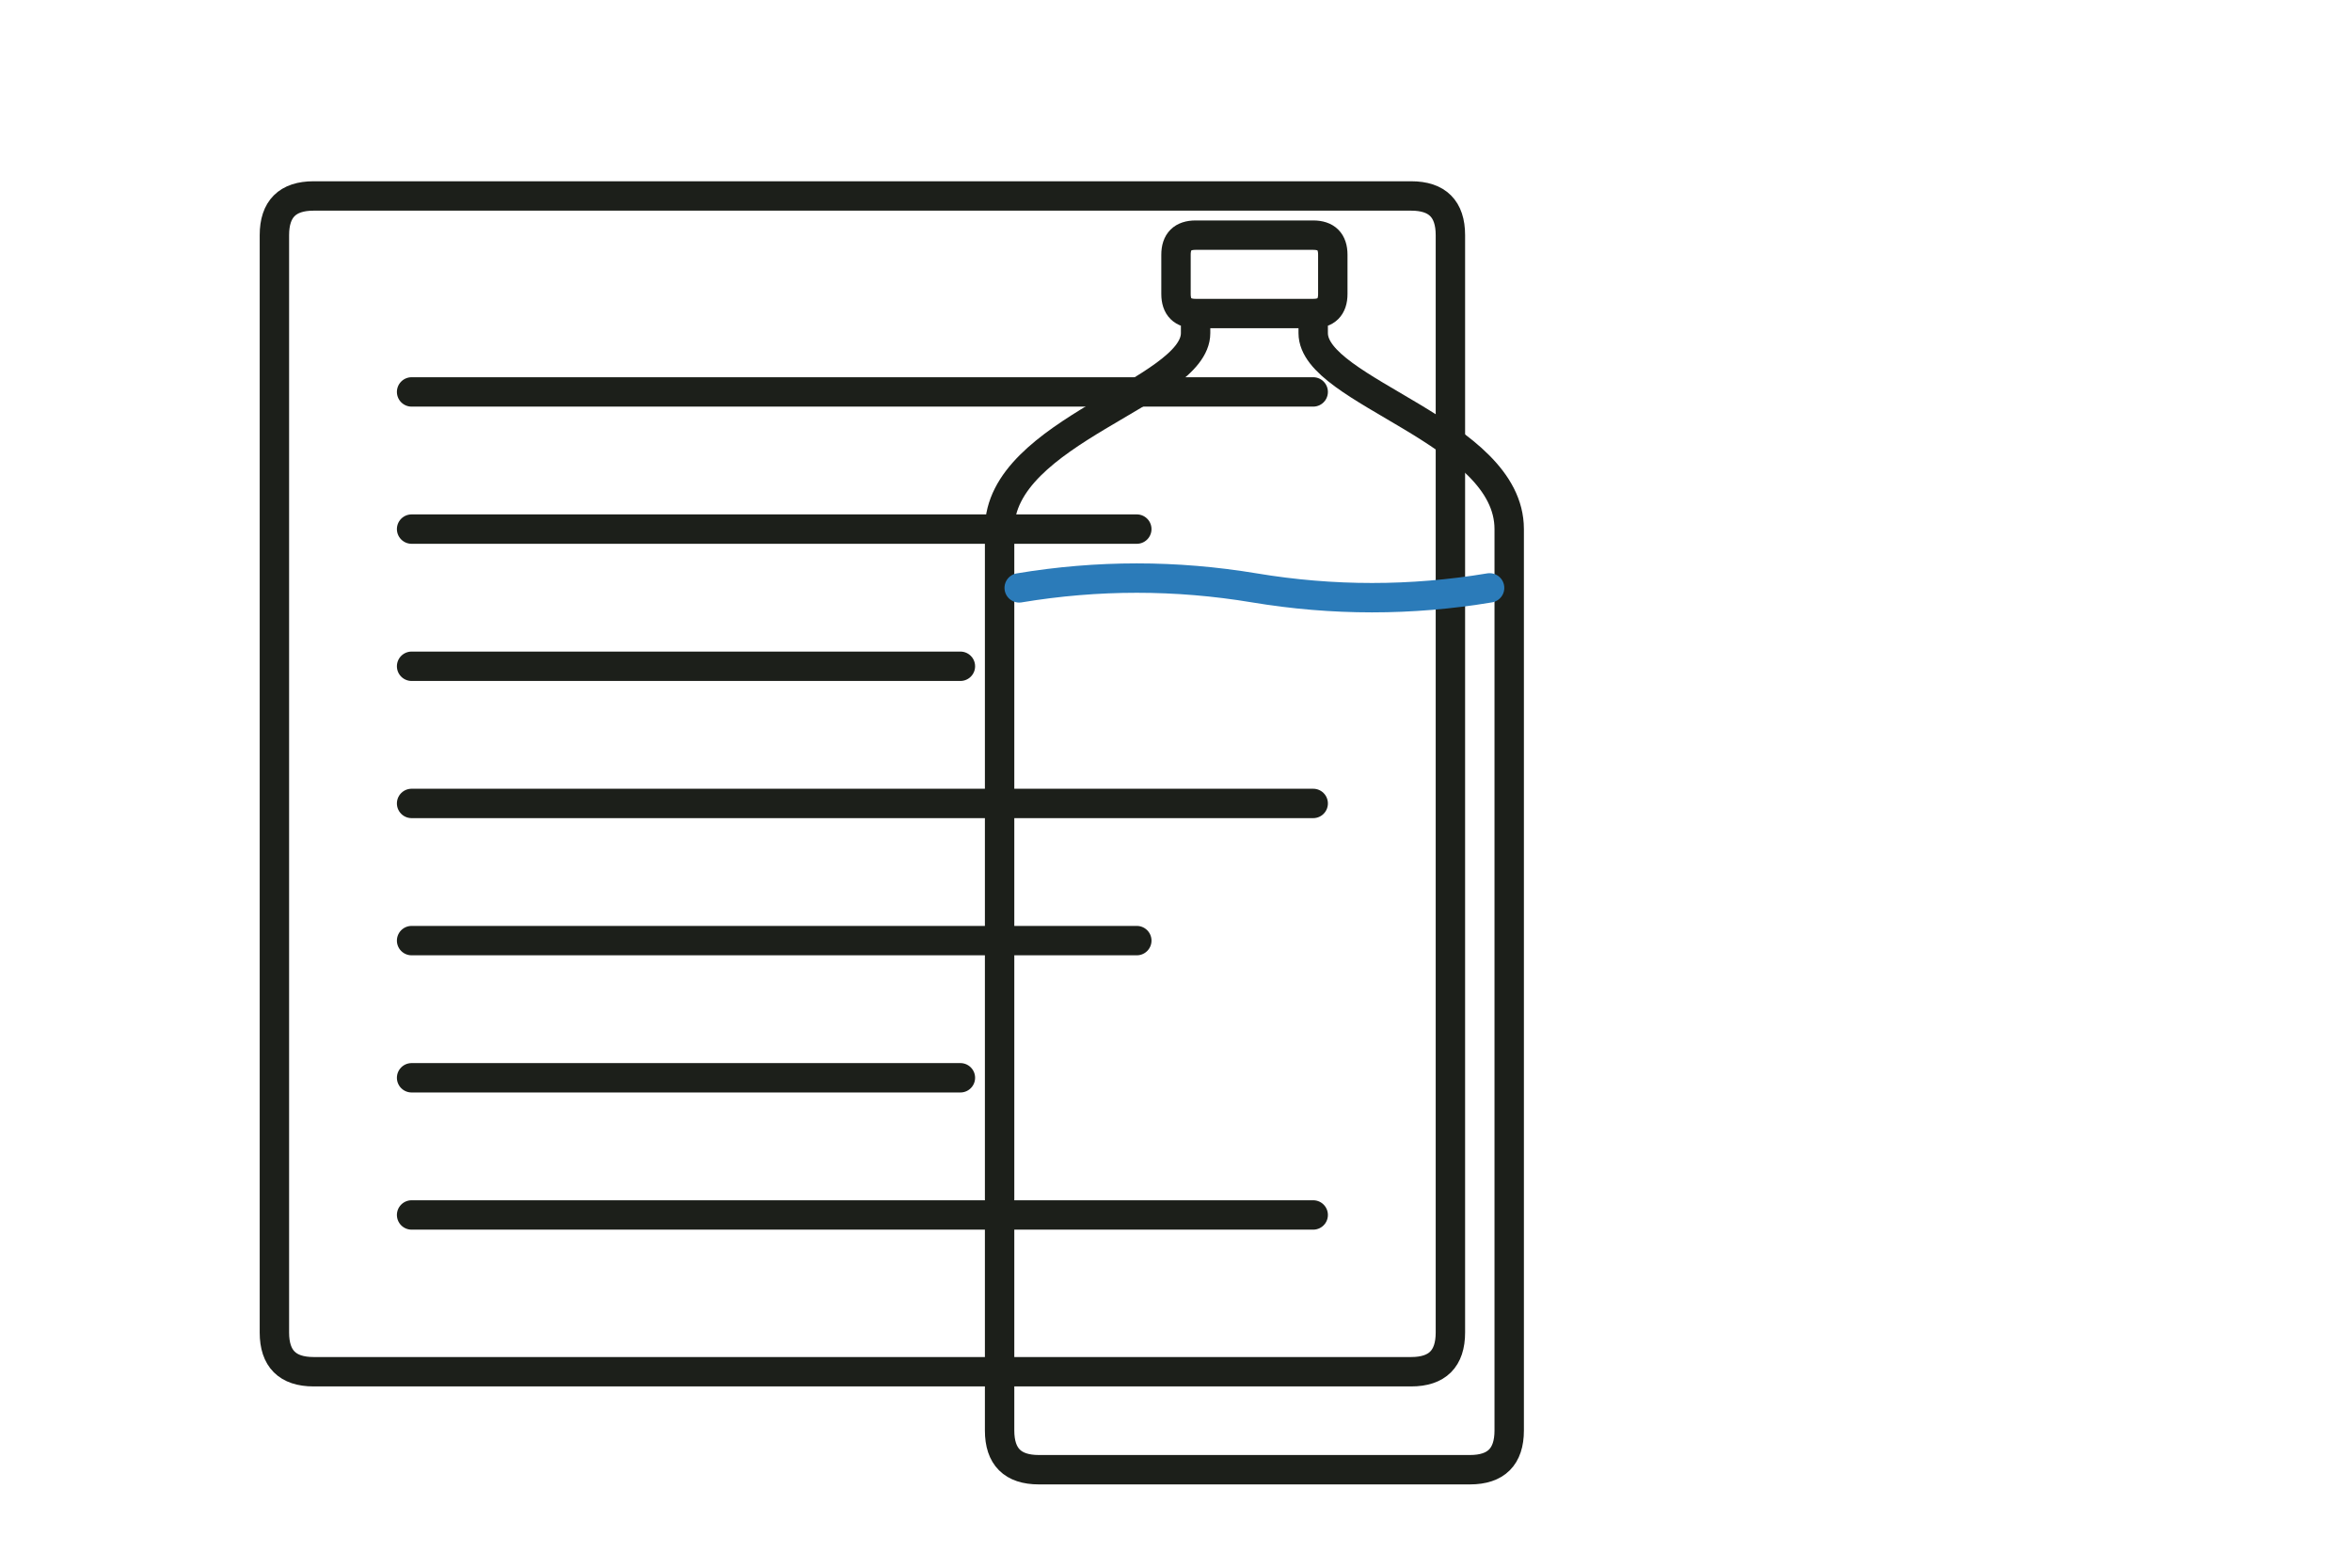
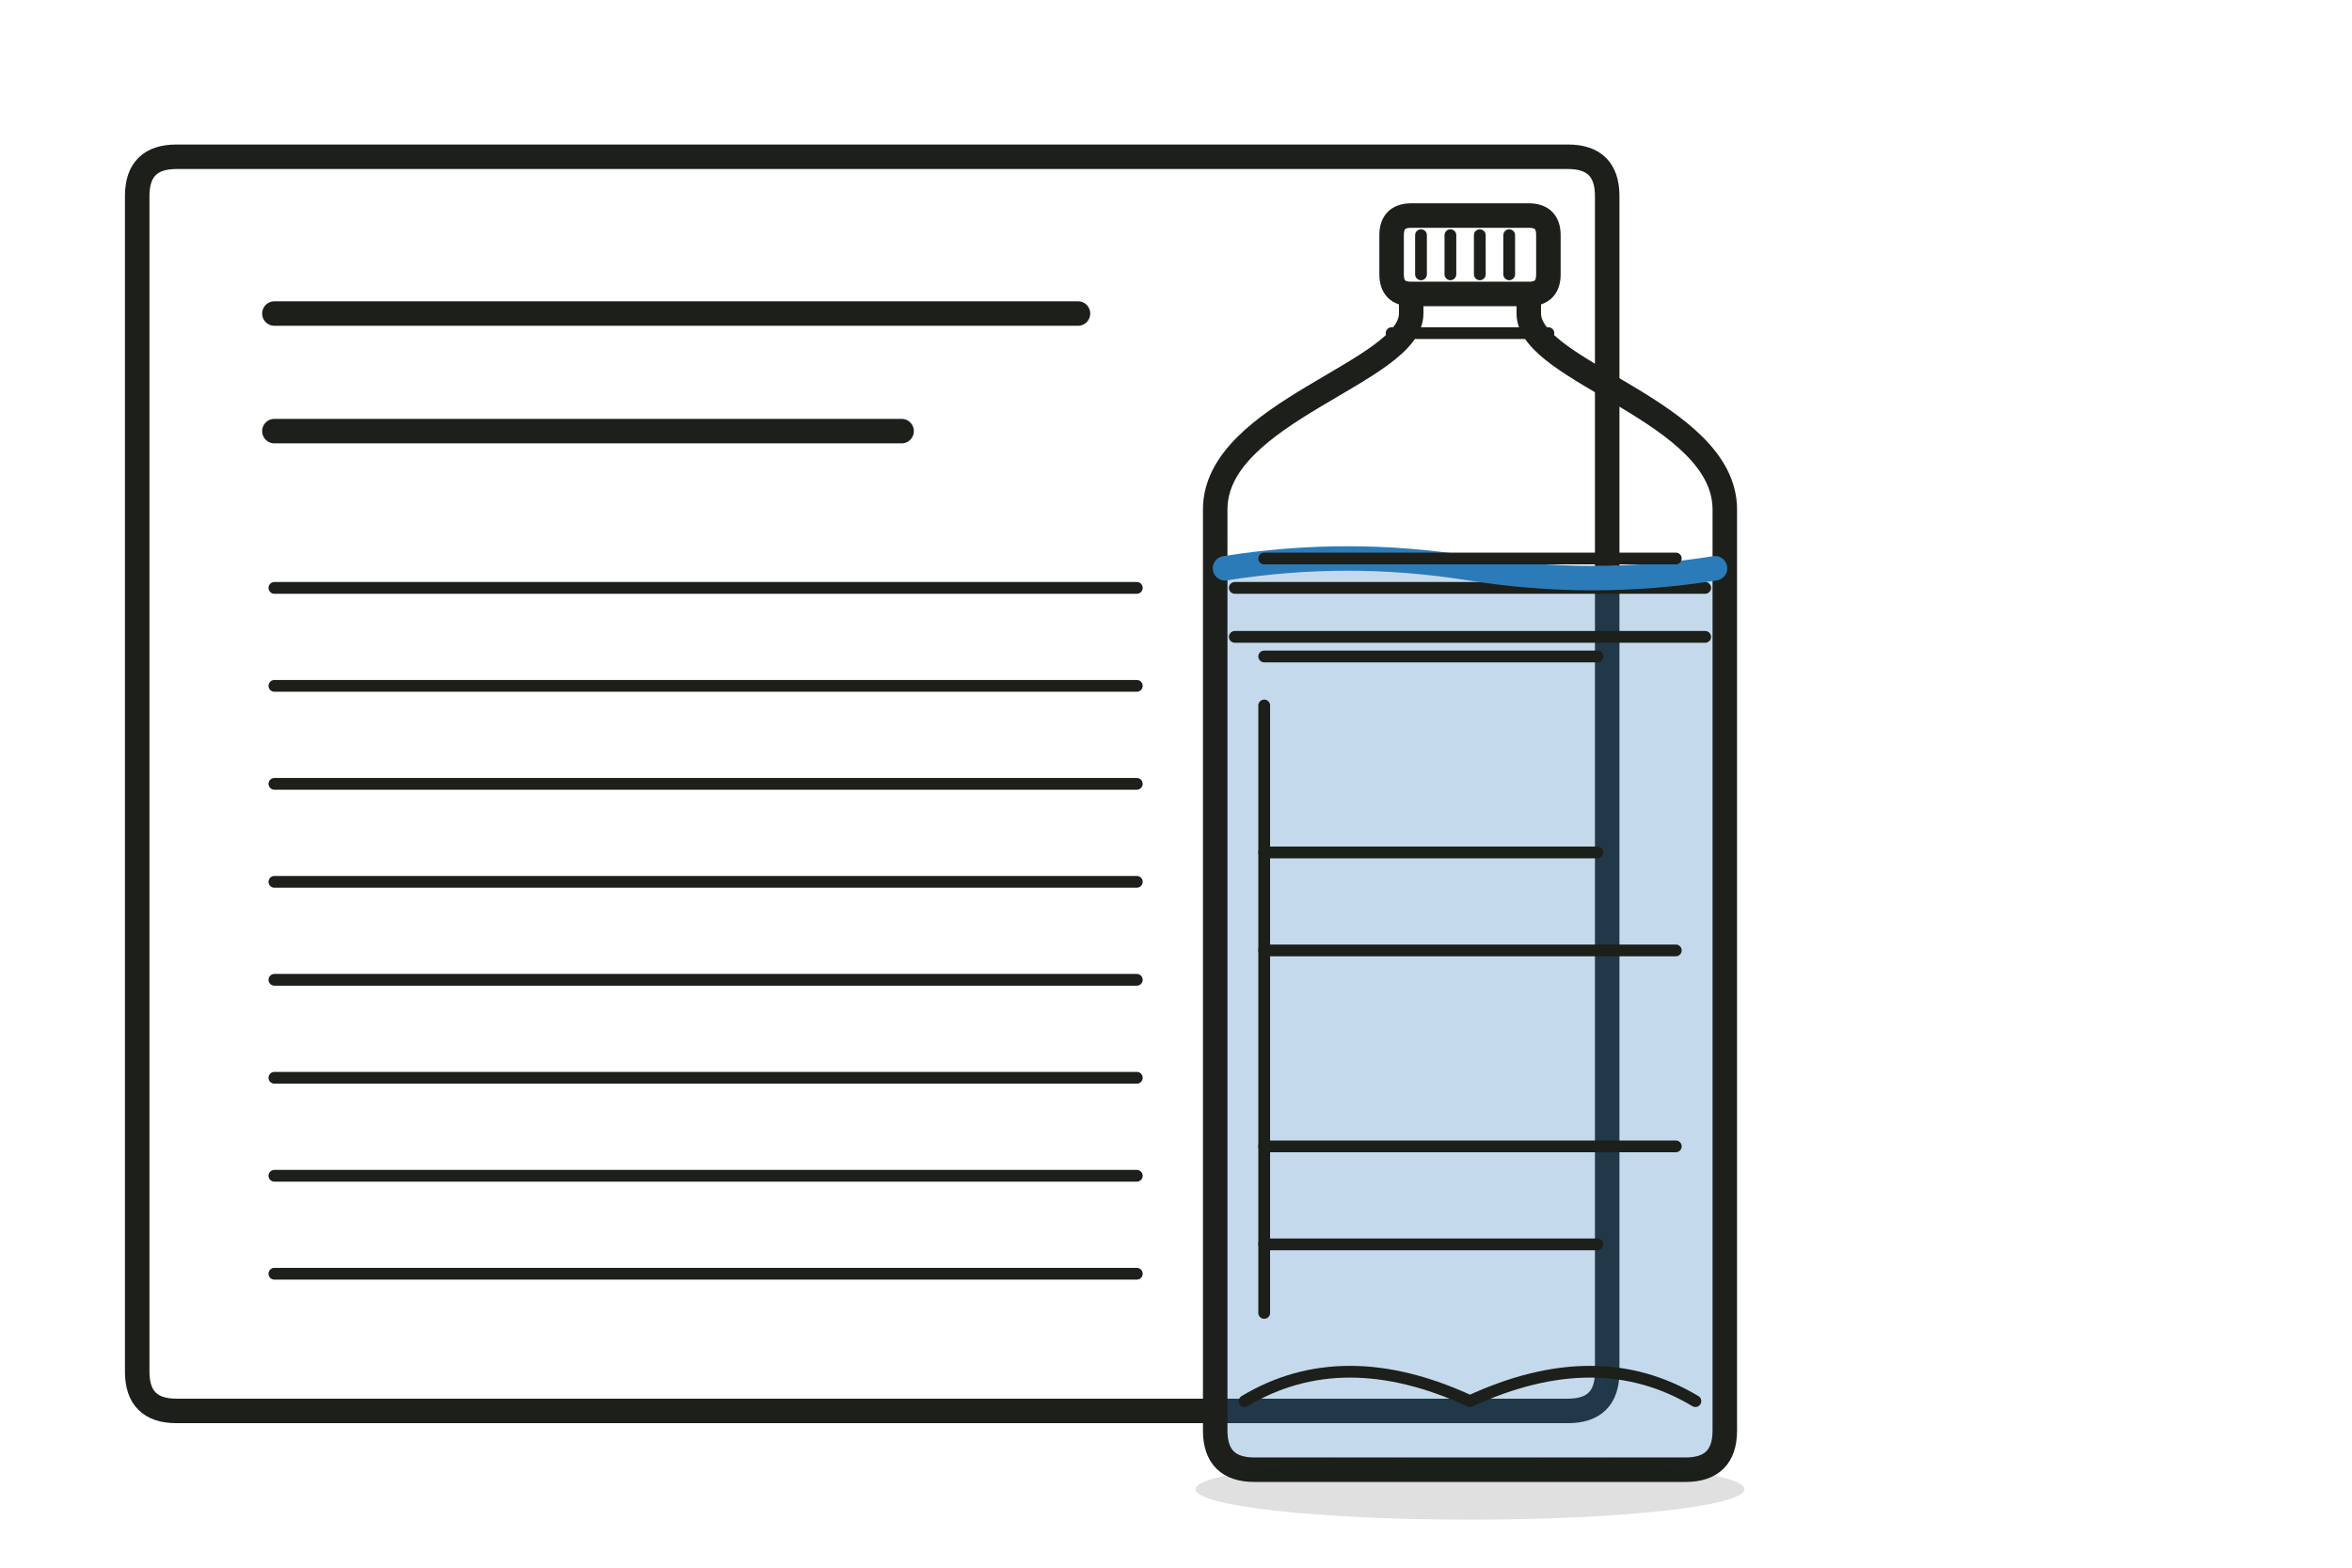
- <svg xmlns="http://www.w3.org/2000/svg" viewBox="0 0 240 160" fill="none" stroke="#1C1F1A" stroke-width="3" stroke-linecap="round" stroke-linejoin="round">
-   <path d="M32 20 L144 20 Q148 20 148 24 L148 136 Q148 140 144 140 L32 140 Q28 140 28 136 L28 24 Q28 20 32 20 Z" />
-   <path d="M42 40 L134 40 M42 54 L116 54 M42 68 L98 68 M42 82 L134 82 M42 96 L116 96 M42 110 L98 110 M42 124 L134 124" />
-   <path d="M102 146 Q102 150 106 150 L150 150 Q154 150 154 146 L154 54 C154 44 134 40 134 34 L134 32 L122 32 L122 34 C122 40 102 44 102 54 Z M122 24 L134 24 Q136 24 136 26 L136 30 Q136 32 134 32 L122 32 Q120 32 120 30 L120 26 Q120 24 122 24 Z" />
-   <path class="water" stroke="#2B7BB9" d="M104 60 Q116 58 128 60 Q140 62 152 60" />
+ <svg xmlns="http://www.w3.org/2000/svg" viewBox="0 0 240 160" fill="none" stroke="#1C1F1A" stroke-width="2.5" stroke-linecap="round" stroke-linejoin="round">
+   <path d="M18 16 L160 16 Q164 16 164 20 L164 140 Q164 144 160 144 L18 144 Q14 144 14 140 L14 20 Q14 16 18 16 Z" />
+   <path d="M28 32 L110 32 M28 44 L92 44" />
+   <path class="thin" stroke-width="1.2" d="M28 60 L116 60 M28 70 L116 70 M28 80 L116 80 M28 90 L116 90 M28 100 L116 100 M28 110 L116 110 M28 120 L116 120 M28 130 L116 130" />
+   <path class="water tint" fill="#2B7BB9" fill-opacity="0.28" stroke="none" d="M125 58 Q137.5 56 150 58 Q162.5 60 175 58 L175 146 Q175 149 172 149 L128 149 Q125 149 125 146 Z" />
+   <path d="M124 146 Q124 150 128 150 L172 150 Q176 150 176 146 L176 52 C176 42 156 38 156 32 L156 30 L144 30 L144 32 C144 38 124 42 124 52 Z M144 22 L156 22 Q158 22 158 24 L158 28 Q158 30 156 30 L144 30 Q142 30 142 28 L142 24 Q142 22 144 22 Z" />
+   <path class="thin" stroke-width="1.2" d="M142 34 L158 34 M145 24 L145 28 M148 24 L148 28 M151 24 L151 28 M154 24 L154 28 M126 60 L174 60 M126 65 L174 65 M127 143 Q137 137 150 143 Q163 137 173 143 M129 72 L129 134" />
+   <path class="water" stroke="#2B7BB9" d="M125 58 Q137.5 56 150 58 Q162.5 60 175 58" />
+   <path class="thin" stroke-width="1.2" d="M129 57 L171 57 M129 67 L163 67 M129 87 L163 87 M129 97 L171 97 M129 117 L171 117 M129 127 L163 127" />
+   <path class="tint" fill="#1C1F1A" fill-opacity="0.14" stroke="none" d="M122 152 C122 150.3 134.5 148.9 150 148.9 C165.5 148.9 178 150.3 178 152 C178 153.7 165.5 155.1 150 155.1 C134.5 155.1 122 153.7 122 152 Z" />
</svg>
